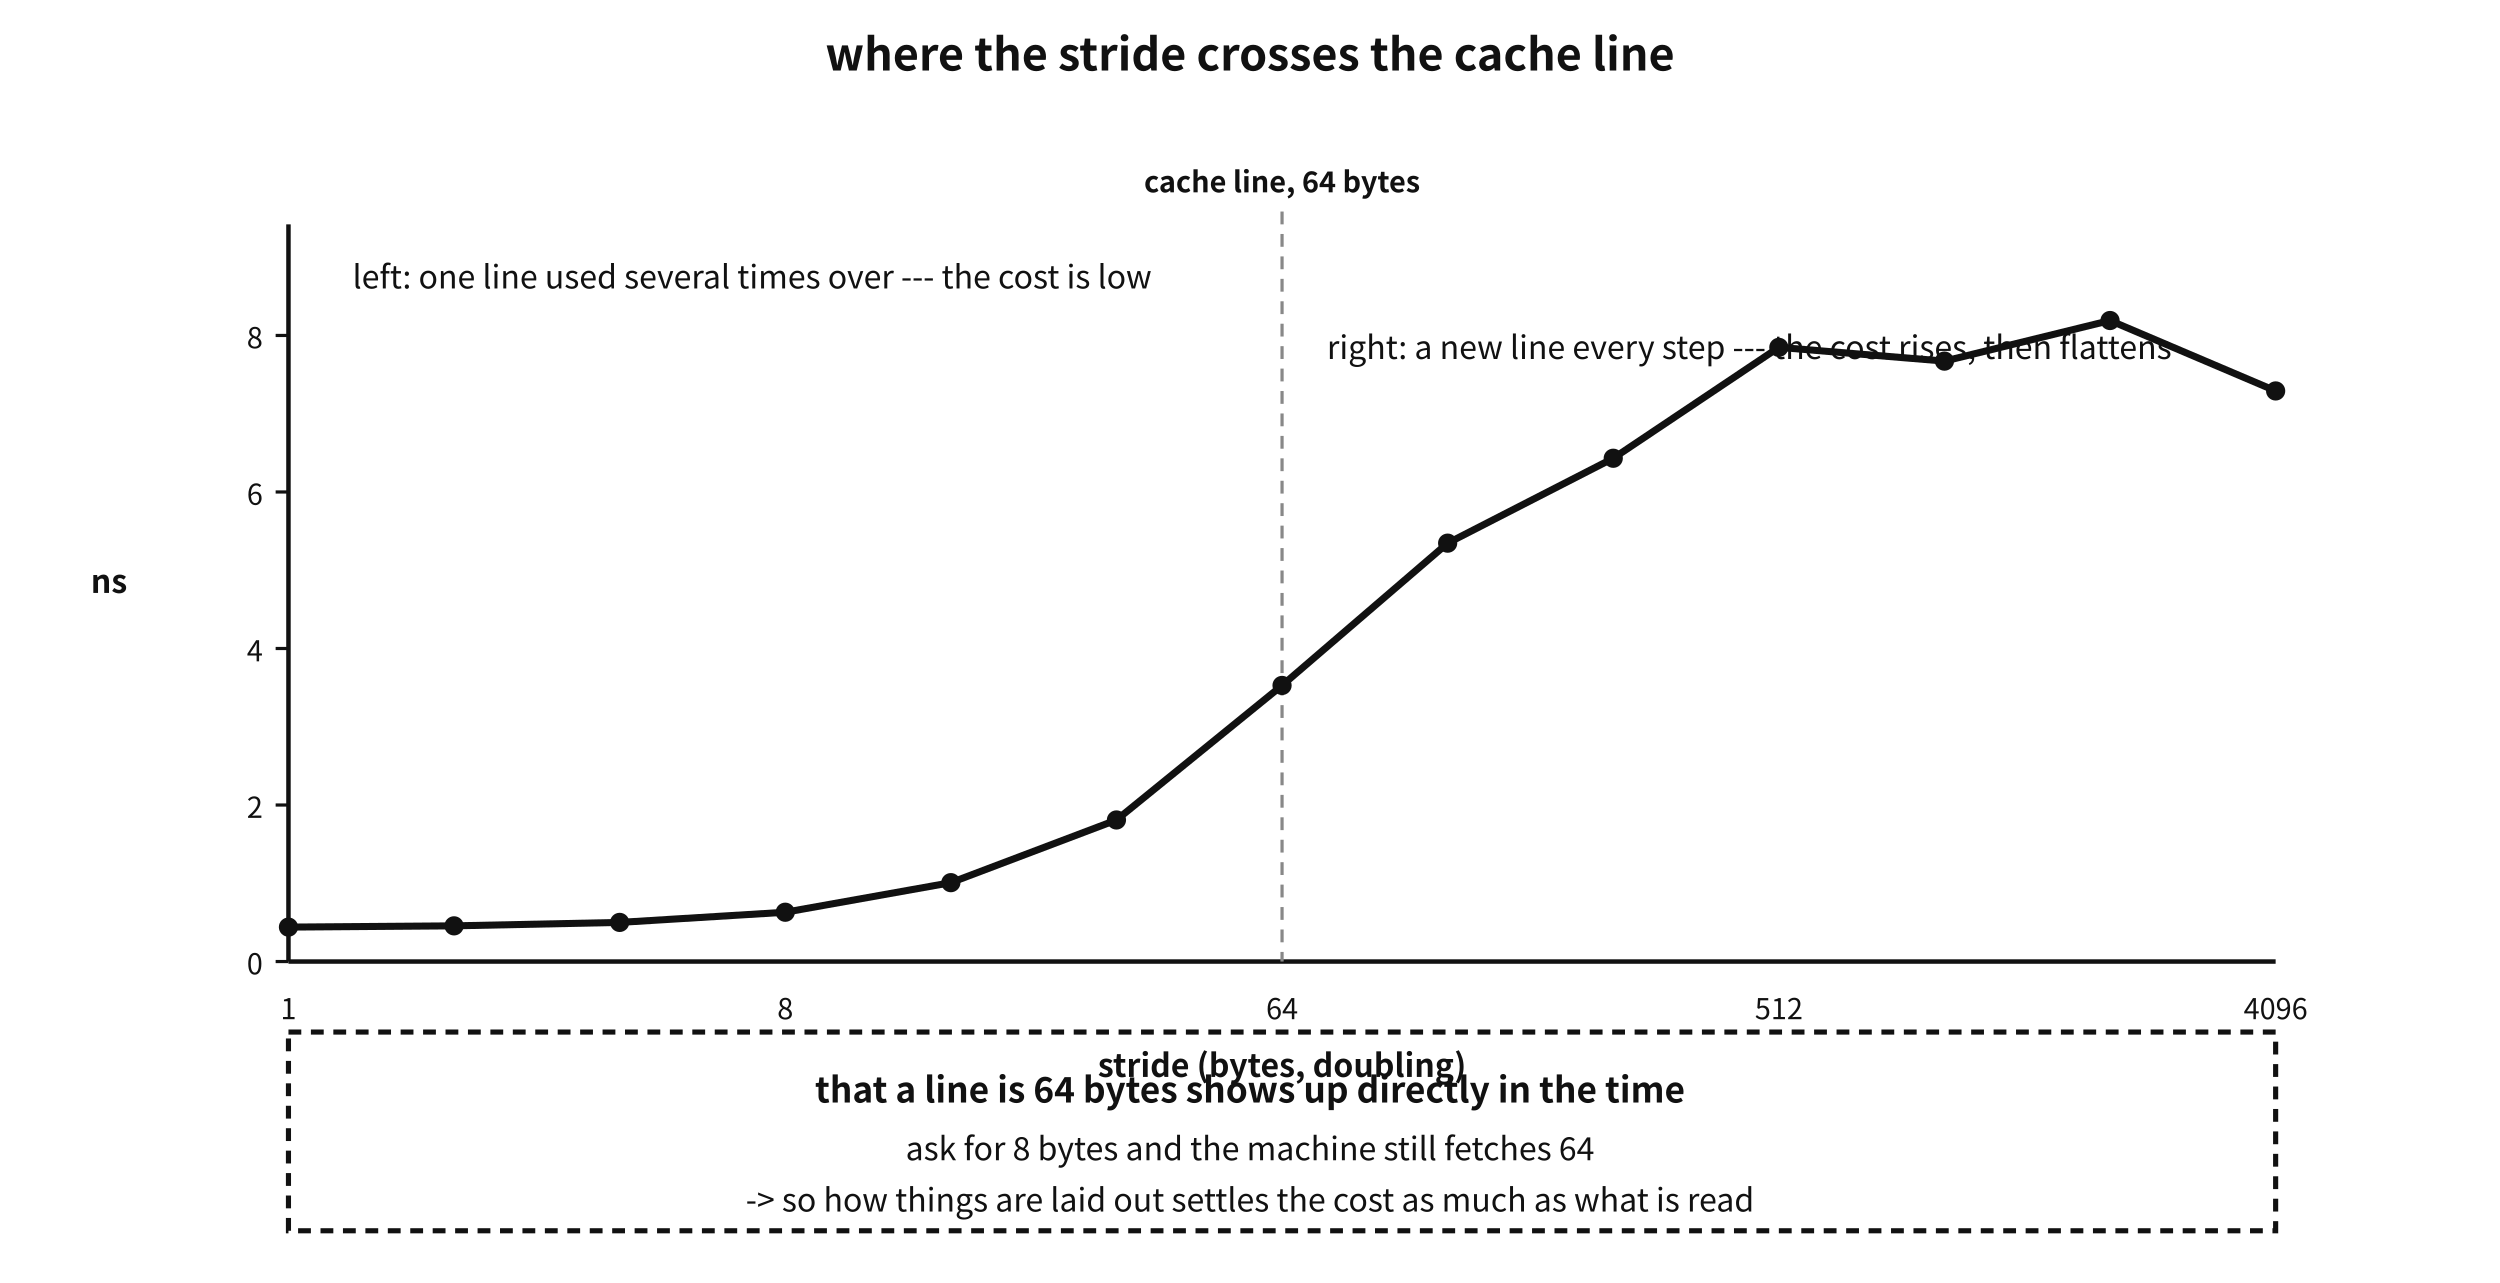
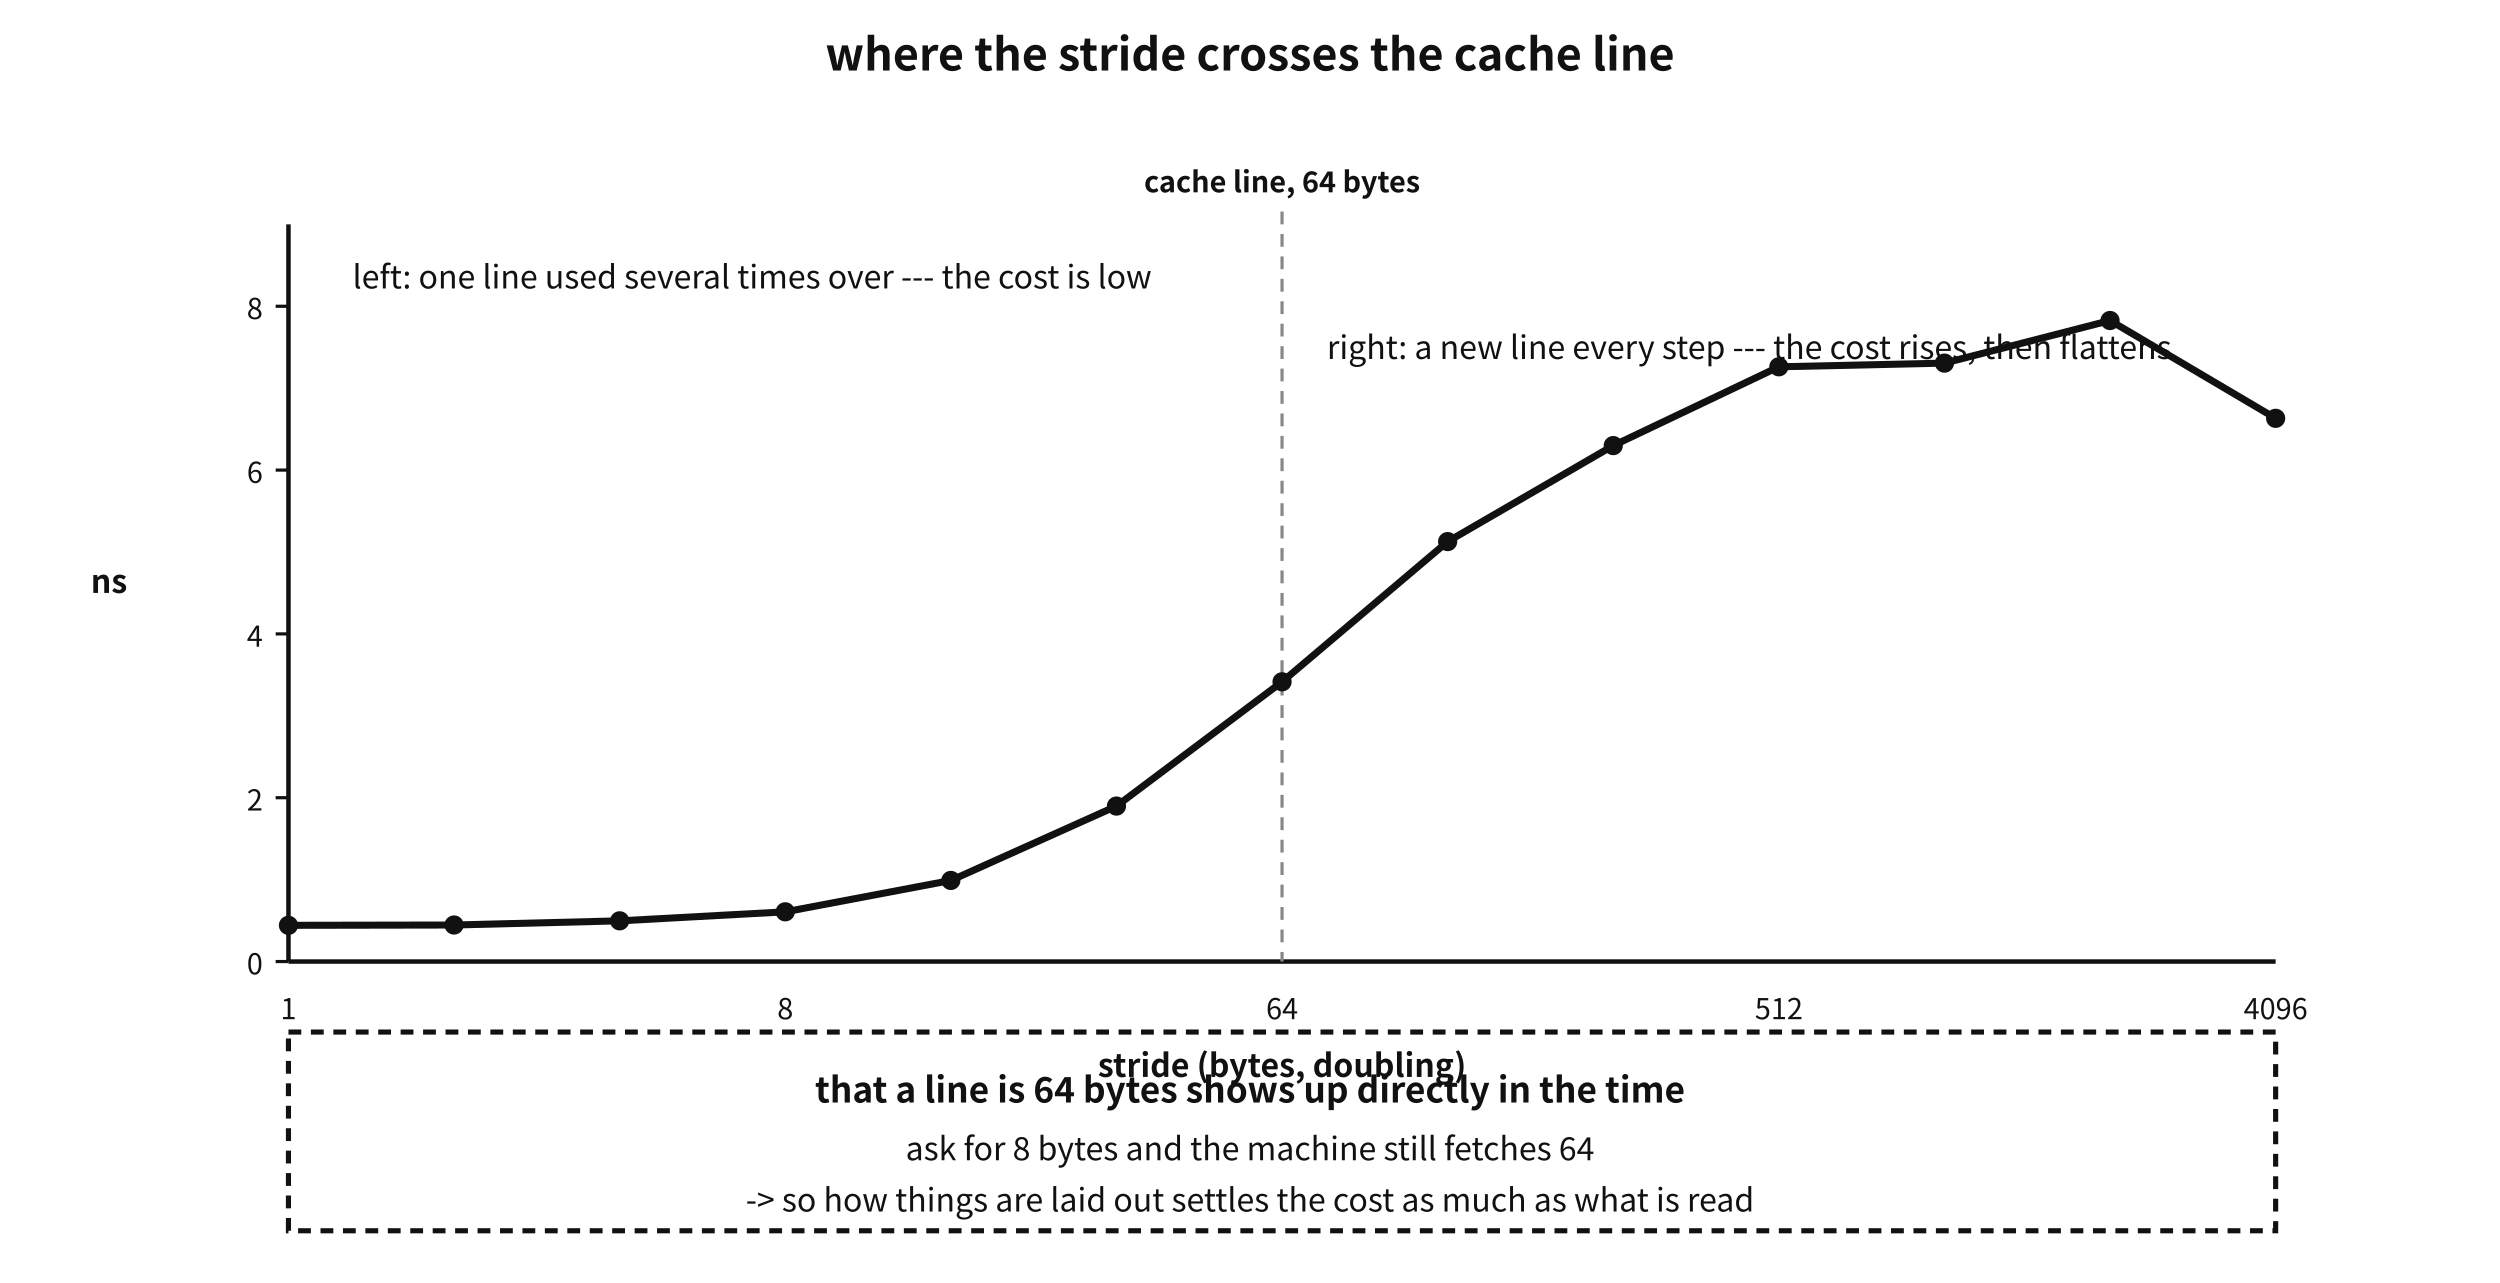
<svg xmlns="http://www.w3.org/2000/svg" viewBox="0 0 780 400" width="780" height="400" font-family="Noto Sans CJK KR, Noto Sans, sans-serif">
  <rect width="780" height="400" fill="none" />
  <defs>
    <marker id="a" viewBox="0 0 10 10" refX="9" refY="5" markerWidth="7" markerHeight="7" orient="auto-start-reverse">
      <path d="M0,0 L10,5 L0,10 z" fill="#111" />
    </marker>
    <pattern id="hatch" width="6" height="6" patternUnits="userSpaceOnUse" patternTransform="rotate(45)">
      <line x1="0" y1="0" x2="0" y2="6" stroke="#111" stroke-width="1" opacity="0.35" />
    </pattern>
  </defs>
  <text x="390.0" y="22" font-size="14" font-weight="bold" text-anchor="middle" fill="#111">where the stride crosses the cache line</text>
  <line x1="90" y1="300" x2="710" y2="300" stroke="#111" stroke-width="1.4" />
  <line x1="90" y1="70" x2="90" y2="300" stroke="#111" stroke-width="1.4" />
  <line x1="86" y1="300.0" x2="90" y2="300.0" stroke="#111" stroke-width="1" />
  <text x="82" y="304.0" font-size="9" font-weight="normal" text-anchor="end" fill="#111">0</text>
-   <line x1="86" y1="251.166" x2="90" y2="251.166" stroke="#111" stroke-width="1" />
-   <text x="82" y="255.166" font-size="9" font-weight="normal" text-anchor="end" fill="#111">2</text>
-   <line x1="86" y1="202.332" x2="90" y2="202.332" stroke="#111" stroke-width="1" />
-   <text x="82" y="206.332" font-size="9" font-weight="normal" text-anchor="end" fill="#111">4</text>
-   <line x1="86" y1="153.498" x2="90" y2="153.498" stroke="#111" stroke-width="1" />
-   <text x="82" y="157.498" font-size="9" font-weight="normal" text-anchor="end" fill="#111">6</text>
-   <line x1="86" y1="104.664" x2="90" y2="104.664" stroke="#111" stroke-width="1" />
-   <text x="82" y="108.664" font-size="9" font-weight="normal" text-anchor="end" fill="#111">8</text>
+   <line x1="86" y1="248.888" x2="90" y2="248.888" stroke="#111" stroke-width="1" />
+   <text x="82" y="252.888" font-size="9" font-weight="normal" text-anchor="end" fill="#111">2</text>
+   <line x1="86" y1="197.777" x2="90" y2="197.777" stroke="#111" stroke-width="1" />
+   <text x="82" y="201.777" font-size="9" font-weight="normal" text-anchor="end" fill="#111">4</text>
+   <line x1="86" y1="146.665" x2="90" y2="146.665" stroke="#111" stroke-width="1" />
+   <text x="82" y="150.665" font-size="9" font-weight="normal" text-anchor="end" fill="#111">6</text>
+   <line x1="86" y1="95.553" x2="90" y2="95.553" stroke="#111" stroke-width="1" />
+   <text x="82" y="99.553" font-size="9" font-weight="normal" text-anchor="end" fill="#111">8</text>
  <text x="34" y="185.0" font-size="10" font-weight="bold" text-anchor="middle" fill="#111">ns</text>
  <text x="400.0" y="336" font-size="10" font-weight="bold" text-anchor="middle" fill="#111">stride (bytes, doubling)</text>
  <line x1="400.0" y1="66" x2="400.0" y2="300" stroke="#888" stroke-width="1" stroke-dasharray="4 3" />
  <text x="400.0" y="60" font-size="9" font-weight="bold" text-anchor="middle" fill="#111">cache line, 64 bytes</text>
-   <polyline points="90.0,289.257 141.667,288.866 193.333,287.791 245.0,284.617 296.667,275.388 348.333,255.83 400.0,213.857 451.667,169.466 503.333,142.974 555.0,108.375 606.667,112.672 658.333,100.0 710.0,121.975" fill="none" stroke="#111" stroke-width="2.2" />
-   <circle cx="90.0" cy="289.257" r="3" fill="#111" />
+   <polyline points="90.0,288.704 141.667,288.602 193.333,287.299 245.0,284.488 296.667,274.7 348.333,251.495 400.0,212.727 451.667,168.975 503.333,139.024 555.0,114.439 606.667,113.289 658.333,100 710.0,130.514" fill="none" stroke="#111" stroke-width="2.2" />
+   <circle cx="90.0" cy="288.704" r="3" fill="#111" />
  <text x="90.0" y="318" font-size="9" font-weight="normal" text-anchor="middle" fill="#111">1</text>
-   <circle cx="141.667" cy="288.866" r="3" fill="#111" />
-   <circle cx="193.333" cy="287.791" r="3" fill="#111" />
-   <circle cx="245.0" cy="284.617" r="3" fill="#111" />
+   <circle cx="141.667" cy="288.602" r="3" fill="#111" />
+   <circle cx="193.333" cy="287.299" r="3" fill="#111" />
+   <circle cx="245.0" cy="284.488" r="3" fill="#111" />
  <text x="245.0" y="318" font-size="9" font-weight="normal" text-anchor="middle" fill="#111">8</text>
-   <circle cx="296.667" cy="275.388" r="3" fill="#111" />
-   <circle cx="348.333" cy="255.83" r="3" fill="#111" />
-   <circle cx="400.0" cy="213.857" r="3" fill="#111" />
+   <circle cx="296.667" cy="274.7" r="3" fill="#111" />
+   <circle cx="348.333" cy="251.495" r="3" fill="#111" />
+   <circle cx="400.0" cy="212.727" r="3" fill="#111" />
  <text x="400.0" y="318" font-size="9" font-weight="normal" text-anchor="middle" fill="#111">64</text>
-   <circle cx="451.667" cy="169.466" r="3" fill="#111" />
-   <circle cx="503.333" cy="142.974" r="3" fill="#111" />
-   <circle cx="555.0" cy="108.375" r="3" fill="#111" />
+   <circle cx="451.667" cy="168.975" r="3" fill="#111" />
+   <circle cx="503.333" cy="139.024" r="3" fill="#111" />
+   <circle cx="555.0" cy="114.439" r="3" fill="#111" />
  <text x="555.0" y="318" font-size="9" font-weight="normal" text-anchor="middle" fill="#111">512</text>
-   <circle cx="606.667" cy="112.672" r="3" fill="#111" />
-   <circle cx="658.333" cy="100.0" r="3" fill="#111" />
-   <circle cx="710.0" cy="121.975" r="3" fill="#111" />
+   <circle cx="606.667" cy="113.289" r="3" fill="#111" />
+   <circle cx="658.333" cy="100" r="3" fill="#111" />
+   <circle cx="710.0" cy="130.514" r="3" fill="#111" />
  <text x="710.0" y="318" font-size="9" font-weight="normal" text-anchor="middle" fill="#111">4096</text>
  <text x="110" y="90" font-size="10" font-weight="normal" text-anchor="start" fill="#111">left: one line used several times over --- the cost is low</text>
  <text x="414.0" y="112" font-size="10" font-weight="normal" text-anchor="start" fill="#111">right: a new line every step --- the cost rises, then flattens</text>
  <rect x="90" y="322" width="620" height="62" fill="none" stroke="#111" stroke-width="1.6" stroke-dasharray="4 3" />
  <text x="390.0" y="344" font-size="11" font-weight="bold" text-anchor="middle" fill="#111">that a line is 64 bytes shows up directly in the time</text>
  <text x="390.0" y="362" font-size="10" font-weight="normal" text-anchor="middle" fill="#111">ask for 8 bytes and the machine still fetches 64</text>
  <text x="390.0" y="378" font-size="10" font-weight="normal" text-anchor="middle" fill="#111">-&gt; so how things are laid out settles the cost as much as what is read</text>
</svg>
